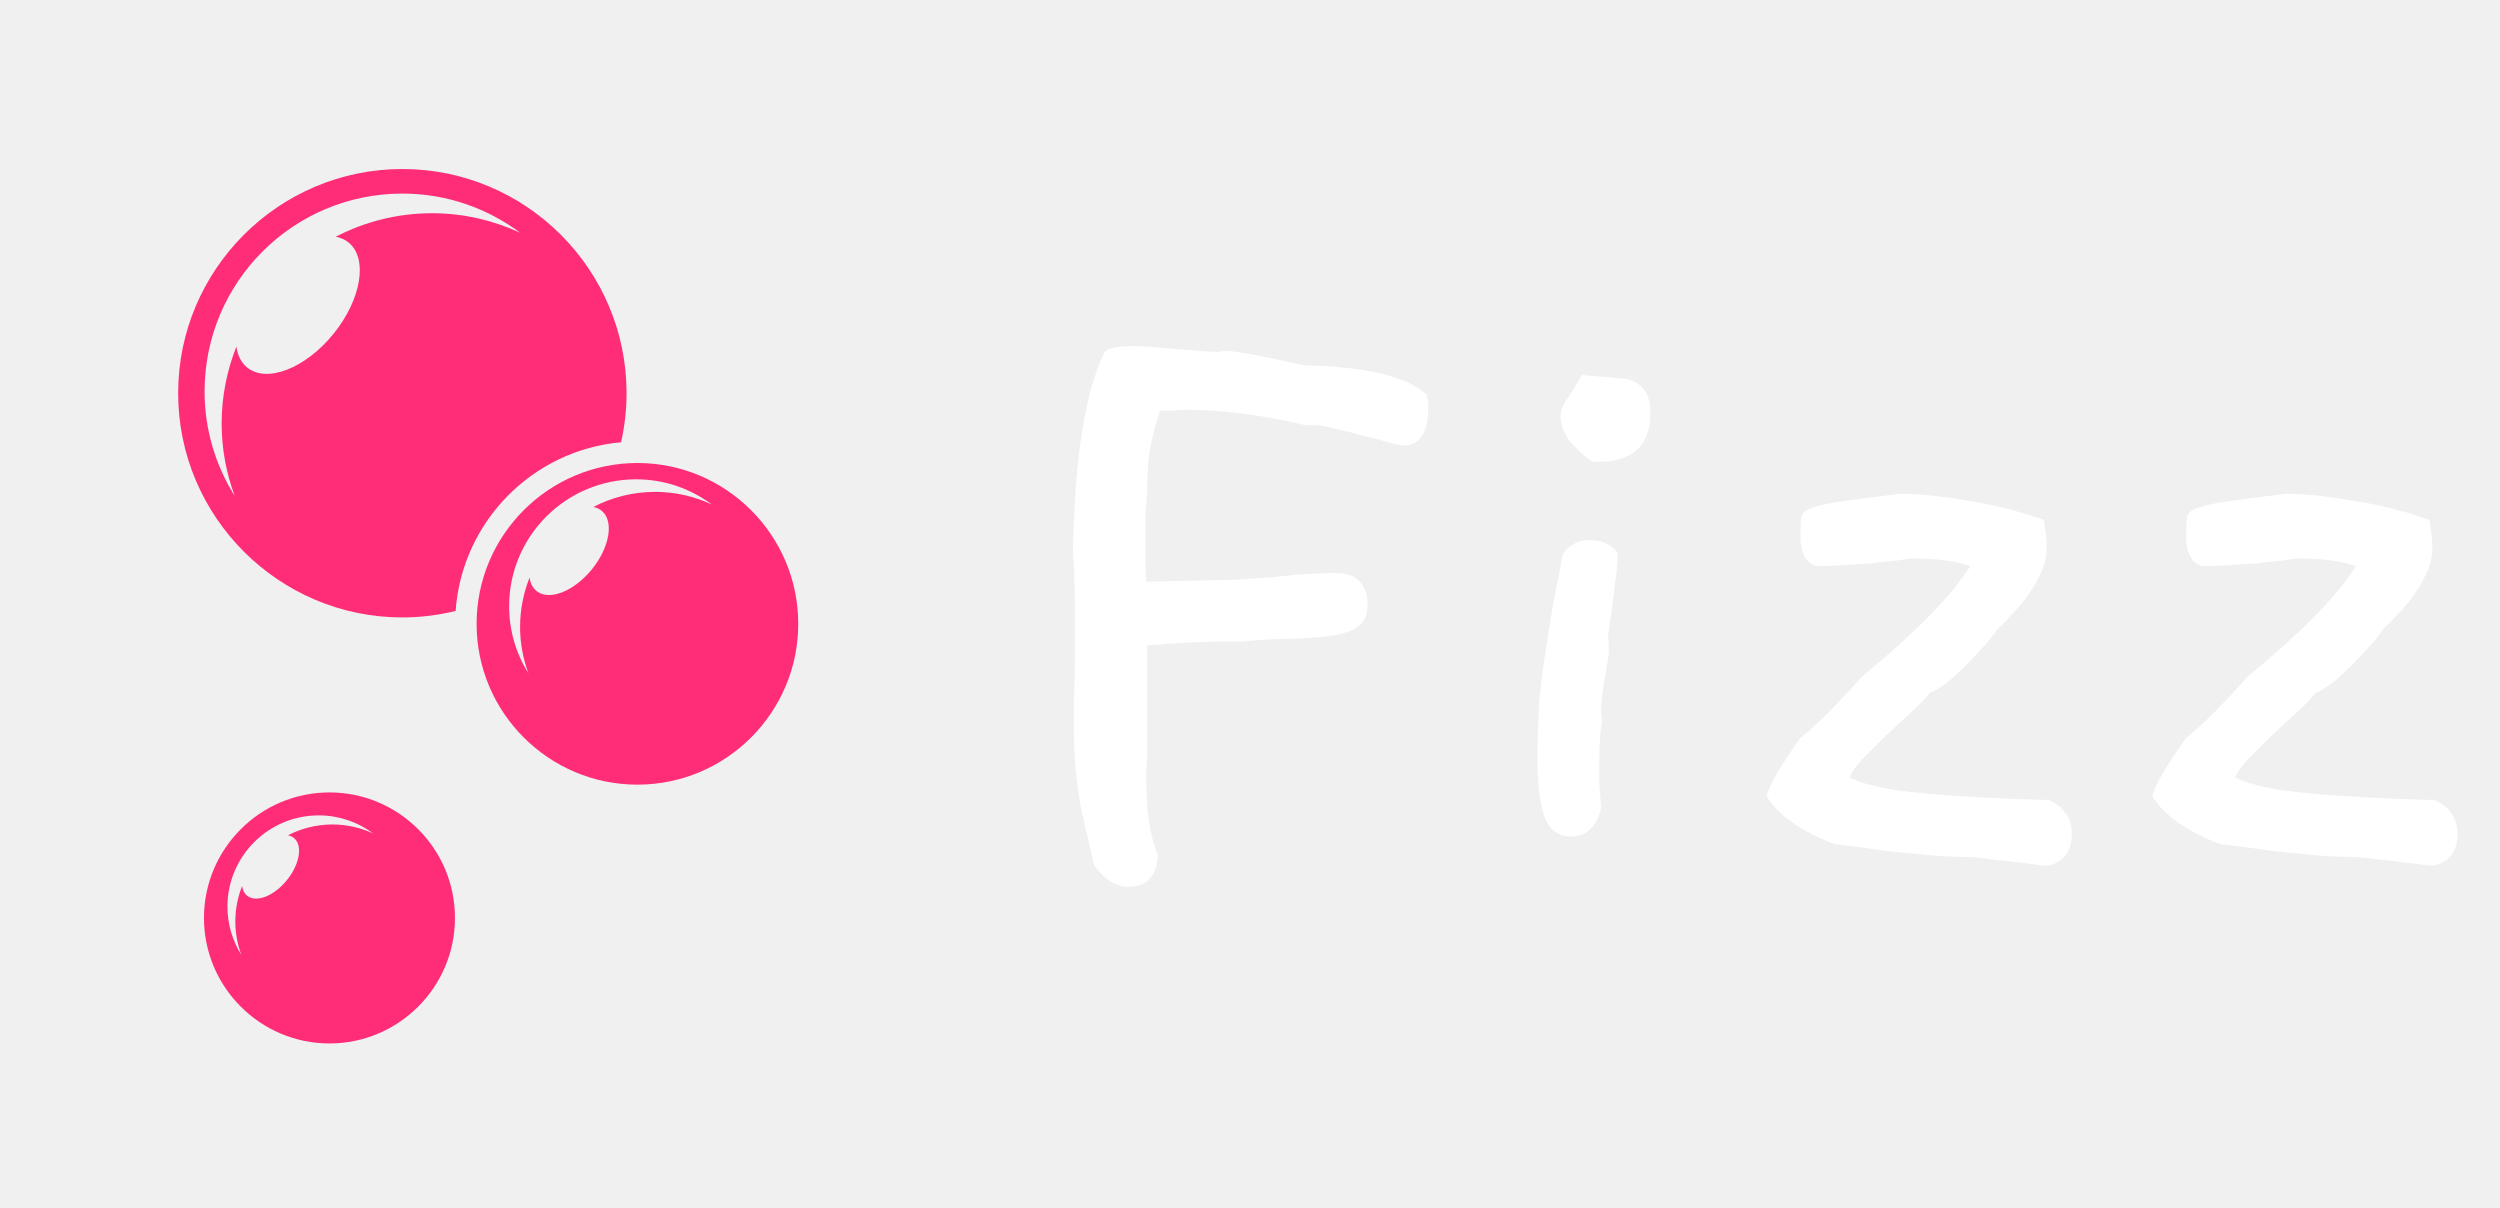
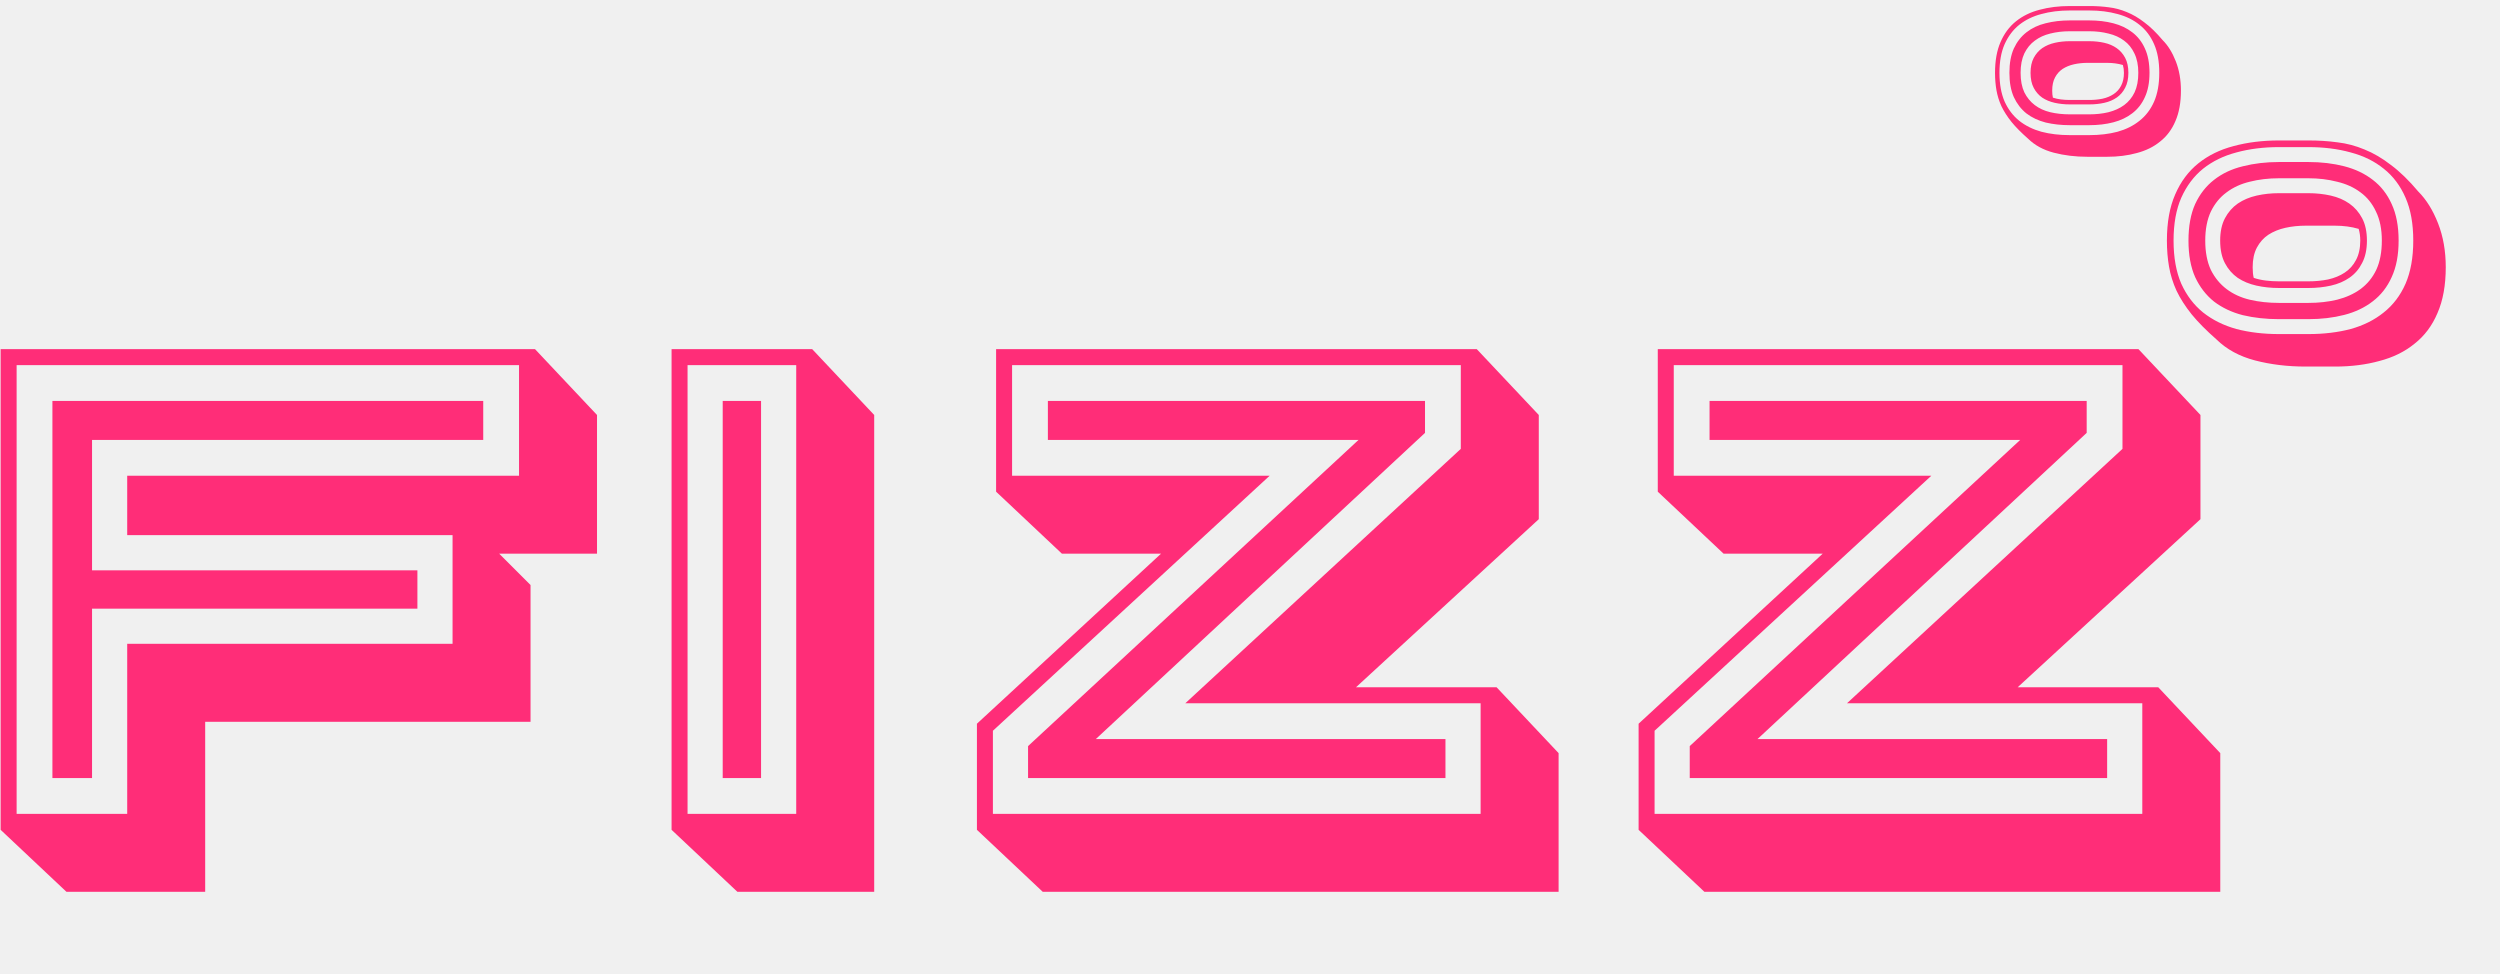
- <svg xmlns="http://www.w3.org/2000/svg" width="466" height="225" viewBox="0 0 466 225" fill="none">
-   <path d="M115.769 82.436C116.437 79.45 116.792 76.386 116.792 73.293C116.792 50.245 98.045 31.505 74.996 31.505C51.955 31.505 33.207 50.252 33.207 73.293C33.207 96.335 51.962 115.09 74.996 115.09C78.359 115.09 81.693 114.67 84.928 113.881C86.101 97.26 99.239 83.907 115.768 82.438L115.769 82.436ZM80.535 39.745C74.058 39.745 67.966 41.345 62.576 44.124C63.472 44.295 64.282 44.643 64.972 45.198C68.633 48.17 67.375 55.791 62.157 62.232C56.938 68.666 49.744 71.474 46.076 68.502C44.945 67.585 44.284 66.227 44.064 64.599C42.308 69.05 41.312 73.884 41.312 78.96C41.312 83.702 42.194 88.231 43.743 92.439C40.21 86.787 38.134 80.126 38.134 72.959C38.134 52.597 54.642 36.083 75.004 36.083C83.251 36.083 90.837 38.82 96.98 43.392C91.975 41.081 86.415 39.745 80.536 39.745L80.535 39.745Z" fill="#FF2D78" />
-   <path d="M118.811 86.304C102.282 86.304 88.837 99.755 88.837 116.285C88.837 132.814 102.288 146.259 118.811 146.259C135.347 146.259 148.793 132.808 148.793 116.285C148.793 99.757 135.342 86.304 118.811 86.304ZM122.124 91.685C117.965 91.685 114.048 92.709 110.593 94.501C111.169 94.607 111.688 94.835 112.136 95.19C114.482 97.096 113.678 101.994 110.33 106.124C106.974 110.255 102.353 112.061 100 110.155C99.275 109.565 98.855 108.698 98.713 107.653C97.583 110.511 96.943 113.618 96.943 116.881C96.943 119.924 97.512 122.831 98.507 125.533C96.232 121.9 94.902 117.62 94.902 113.021C94.902 99.939 105.502 89.346 118.584 89.346C123.873 89.346 128.75 91.109 132.689 94.038C129.468 92.538 125.899 91.684 122.124 91.684L122.124 91.685Z" fill="#FF2D78" />
-   <path d="M61.41 147.707C48.514 147.707 38.02 158.201 38.02 171.103C38.02 184 48.513 194.5 61.41 194.5C74.313 194.5 84.806 184.006 84.806 171.103C84.813 158.2 74.312 147.707 61.41 147.707ZM61.957 153.679C58.971 153.679 56.156 154.419 53.668 155.698C54.08 155.776 54.457 155.94 54.777 156.196C56.469 157.568 55.886 161.087 53.476 164.059C51.073 167.031 47.746 168.325 46.054 166.952C45.535 166.533 45.229 165.9 45.129 165.154C44.319 167.201 43.864 169.441 43.864 171.78C43.864 173.97 44.276 176.06 44.987 178.001C43.359 175.391 42.399 172.313 42.399 169.007C42.399 159.609 50.021 151.987 59.419 151.987C63.223 151.987 66.728 153.253 69.557 155.357C67.233 154.291 64.666 153.679 61.958 153.679L61.957 153.679Z" fill="#FF2D78" />
-   <path d="M265.88 73.5C266.12 74.22 266.24 75 266.24 75.84C266.24 80.64 264.68 83.04 261.56 83.04C261.2 83.04 260.3 82.86 258.86 82.5C257.42 82.02 255.86 81.6 254.18 81.24C252.5 80.76 250.82 80.34 249.14 79.98C247.46 79.5 246.08 79.26 245 79.26H243.38C239.3 78.3 235.4 77.58 231.68 77.1C227.96 76.62 224.36 76.38 220.88 76.38C220.04 76.38 219.2 76.44 218.36 76.56C217.64 76.56 216.92 76.56 216.2 76.56C215.48 78.84 214.88 81.12 214.4 83.4C214.04 85.56 213.86 87.84 213.86 90.24V91.5C213.74 92.82 213.62 94.26 213.5 95.82C213.5 97.38 213.5 99 213.5 100.68C213.5 101.88 213.5 103.14 213.5 104.46C213.5 105.78 213.56 107.1 213.68 108.42L230.42 108.06C230.54 108.06 231.32 108 232.76 107.88C234.32 107.76 236.06 107.64 237.98 107.52C239.9 107.28 241.88 107.1 243.92 106.98C245.96 106.86 247.64 106.8 248.96 106.8C251 106.8 252.5 107.34 253.46 108.42C254.42 109.5 254.9 110.88 254.9 112.56C254.9 114.36 254.42 115.68 253.46 116.52C252.5 117.36 251.06 117.96 249.14 118.32C247.22 118.68 244.76 118.92 241.76 119.04C238.88 119.04 235.46 119.22 231.5 119.58H228.08C226.16 119.58 224 119.64 221.6 119.76C219.2 119.88 216.62 120.06 213.86 120.3V141C213.74 141.96 213.68 142.86 213.68 143.7C213.68 144.42 213.68 145.14 213.68 145.86C213.68 151.5 214.4 156 215.84 159.36C215.6 163.32 213.8 165.3 210.44 165.3C208.04 165.3 205.88 163.98 203.96 161.34L201.62 151.26C201.14 148.74 200.78 146.22 200.54 143.7C200.3 141.18 200.18 138.66 200.18 136.14C200.18 134.22 200.18 132.18 200.18 130.02C200.3 127.86 200.36 125.52 200.36 123C200.36 120 200.36 116.82 200.36 113.46C200.36 109.98 200.24 106.32 200 102.48C200.36 84.96 202.34 72.66 205.94 65.58C206.66 64.86 208.58 64.5 211.7 64.5C212.18 64.5 213.08 64.56 214.4 64.68C215.84 64.8 217.34 64.92 218.9 65.04C220.46 65.16 221.96 65.28 223.4 65.4C224.84 65.52 225.92 65.58 226.64 65.58C227 65.58 227.24 65.58 227.36 65.58C227.6 65.46 227.9 65.4 228.26 65.4C230.18 65.4 235.1 66.3 243.02 68.1C254.54 68.34 262.16 70.14 265.88 73.5ZM307.644 76.92C307.644 78.96 307.284 80.64 306.564 81.96C305.964 83.16 305.124 84.06 304.044 84.66C302.964 85.26 301.764 85.68 300.444 85.92C299.244 86.04 298.044 86.1 296.844 86.1C295.164 84.9 293.724 83.58 292.524 82.14C291.444 80.58 290.904 79.08 290.904 77.64C290.904 76.56 291.384 75.36 292.344 74.04C293.304 72.6 294.144 71.22 294.864 69.9L303.144 70.62C306.144 71.34 307.644 73.44 307.644 76.92ZM301.524 103.02V103.74C301.524 104.82 301.344 106.62 300.984 109.14C300.744 111.54 300.324 114.72 299.724 118.68C299.844 119.28 299.904 120.12 299.904 121.2C299.904 121.92 299.664 123.54 299.184 126.06C298.704 128.58 298.464 130.74 298.464 132.54C298.464 132.9 298.464 133.26 298.464 133.62C298.584 133.98 298.644 134.28 298.644 134.52C298.284 136.2 298.104 138.6 298.104 141.72C298.104 143.04 298.104 144.48 298.104 146.04C298.224 147.48 298.344 149.04 298.464 150.72C297.504 154.2 295.644 155.94 292.884 155.94C290.484 155.94 288.804 154.68 287.844 152.16C287.004 149.52 286.584 146.1 286.584 141.9C286.584 137.7 286.704 133.86 286.944 130.38C287.304 126.9 287.724 123.66 288.204 120.66C288.684 117.54 289.164 114.6 289.644 111.84C290.244 108.96 290.784 106.14 291.264 103.38C292.464 101.58 294.144 100.68 296.304 100.68C298.584 100.68 300.324 101.46 301.524 103.02ZM381.858 161.34H381.318C380.718 161.34 379.698 161.22 378.258 160.98C376.938 160.86 375.438 160.68 373.758 160.44C372.198 160.32 370.638 160.14 369.078 159.9C367.638 159.78 366.558 159.72 365.838 159.72C364.038 159.72 361.818 159.6 359.178 159.36C356.658 159.12 354.198 158.88 351.798 158.64C349.398 158.28 347.238 157.98 345.318 157.74C343.518 157.5 342.438 157.38 342.078 157.38C335.718 154.98 331.458 151.98 329.298 148.38C329.778 146.34 331.878 142.74 335.598 137.58C338.838 134.94 342.678 131.1 347.118 126.06C351.678 122.34 355.638 118.8 358.998 115.44C362.478 111.96 365.238 108.66 367.278 105.54C365.958 105.06 364.398 104.7 362.598 104.46C360.918 104.22 358.818 104.1 356.298 104.1C356.058 104.1 355.218 104.22 353.778 104.46C352.338 104.58 350.718 104.76 348.918 105C347.118 105.12 345.258 105.24 343.338 105.36C341.538 105.48 340.038 105.54 338.838 105.54C336.678 105.18 335.598 103.2 335.598 99.6C335.598 98.16 335.658 97.08 335.778 96.36C335.898 95.64 336.498 95.1 337.578 94.74C338.778 94.26 340.638 93.84 343.158 93.48C345.678 93.12 349.338 92.64 354.138 92.04C357.618 92.04 361.758 92.46 366.558 93.3C371.358 94.02 376.158 95.22 380.958 96.9C381.318 98.94 381.498 100.68 381.498 102.12C381.498 103.68 381.138 105.24 380.418 106.8C379.698 108.36 378.858 109.8 377.898 111.12C376.938 112.44 375.918 113.64 374.838 114.72C373.878 115.8 373.038 116.64 372.318 117.24C371.718 118.2 370.818 119.34 369.618 120.66C368.538 121.86 367.398 123.06 366.198 124.26C364.998 125.46 363.798 126.54 362.598 127.5C361.398 128.34 360.438 128.88 359.718 129.12C358.998 130.08 357.858 131.28 356.298 132.72C354.858 134.04 353.298 135.48 351.618 137.04C350.058 138.6 348.558 140.1 347.118 141.54C345.798 142.98 345.018 144.12 344.778 144.96C346.818 145.92 349.698 146.7 353.418 147.3C357.258 147.78 361.098 148.14 364.938 148.38C368.898 148.62 372.378 148.8 375.378 148.92C378.498 149.04 380.298 149.1 380.778 149.1H381.858C384.738 150.42 386.178 152.52 386.178 155.4C386.178 158.64 384.738 160.62 381.858 161.34ZM453.752 161.34H453.212C452.612 161.34 451.592 161.22 450.152 160.98C448.832 160.86 447.332 160.68 445.652 160.44C444.092 160.32 442.532 160.14 440.972 159.9C439.532 159.78 438.452 159.72 437.732 159.72C435.932 159.72 433.712 159.6 431.072 159.36C428.552 159.12 426.092 158.88 423.692 158.64C421.292 158.28 419.132 157.98 417.212 157.74C415.412 157.5 414.332 157.38 413.972 157.38C407.612 154.98 403.352 151.98 401.192 148.38C401.672 146.34 403.772 142.74 407.492 137.58C410.732 134.94 414.572 131.1 419.012 126.06C423.572 122.34 427.532 118.8 430.892 115.44C434.372 111.96 437.132 108.66 439.172 105.54C437.852 105.06 436.292 104.7 434.492 104.46C432.812 104.22 430.712 104.1 428.192 104.1C427.952 104.1 427.112 104.22 425.672 104.46C424.232 104.58 422.612 104.76 420.812 105C419.012 105.12 417.152 105.24 415.232 105.36C413.432 105.48 411.932 105.54 410.732 105.54C408.572 105.18 407.492 103.2 407.492 99.6C407.492 98.16 407.552 97.08 407.672 96.36C407.792 95.64 408.392 95.1 409.472 94.74C410.672 94.26 412.532 93.84 415.052 93.48C417.572 93.12 421.232 92.64 426.032 92.04C429.512 92.04 433.652 92.46 438.452 93.3C443.252 94.02 448.052 95.22 452.852 96.9C453.212 98.94 453.392 100.68 453.392 102.12C453.392 103.68 453.032 105.24 452.312 106.8C451.592 108.36 450.752 109.8 449.792 111.12C448.832 112.44 447.812 113.64 446.732 114.72C445.772 115.8 444.932 116.64 444.212 117.24C443.612 118.2 442.712 119.34 441.512 120.66C440.432 121.86 439.292 123.06 438.092 124.26C436.892 125.46 435.692 126.54 434.492 127.5C433.292 128.34 432.332 128.88 431.612 129.12C430.892 130.08 429.752 131.28 428.192 132.72C426.752 134.04 425.192 135.48 423.512 137.04C421.952 138.6 420.452 140.1 419.012 141.54C417.692 142.98 416.912 144.12 416.672 144.96C418.712 145.92 421.592 146.7 425.312 147.3C429.152 147.78 432.992 148.14 436.832 148.38C440.792 148.62 444.272 148.8 447.272 148.92C450.392 149.04 452.192 149.1 452.672 149.1H453.752C456.632 150.42 458.072 152.52 458.072 155.4C458.072 158.64 456.632 160.62 453.752 161.34Z" fill="white" />
+ <svg xmlns="http://www.w3.org/2000/svg" width="704" height="274" viewBox="0 0 704 274" fill="none">
+   <path d="M25.92 160.6H117.54V171.4H25.92V219.1H14.76V112.9H136.08V123.88H25.92V160.6ZM35.82 133.96H146.16V102.82H4.68V229.18H35.82V181.3H127.44V150.7H35.82V133.96ZM0.18 233.68V98.32H150.66L168.12 116.86V155.92H140.58L149.4 164.74V203.26H57.78V251.14H18.72L0.18 233.68ZM203.515 112.9H214.315V219.1H203.515V112.9ZM224.215 102.82H193.615V229.18H224.215V102.82ZM189.115 233.68V98.32H228.715L246.175 116.86V251.14H207.655L189.115 233.68ZM401.282 112.9V121.9L308.582 208.12H407.042V219.1H289.502V210.1L382.562 123.88H295.082V112.9H401.282ZM357.542 133.96L279.602 205.78V229.18H416.942V198.04H333.782L411.362 126.4V102.82H285.002V133.96H357.542ZM280.502 98.32H415.862L433.322 116.86V146.2L381.842 193.54H421.442L438.902 212.08V251.14H293.642L275.102 233.68V203.8L326.942 155.92H299.042L280.502 138.46V98.32ZM587.61 112.9V121.9L494.91 208.12H593.37V219.1H475.83V210.1L568.89 123.88H481.41V112.9H587.61ZM543.87 133.96L465.93 205.78V229.18H603.27V198.04H520.11L597.69 126.4V102.82H471.33V133.96H543.87ZM466.83 98.32H602.19L619.65 116.86V146.2L568.17 193.54H607.77L625.23 212.08V251.14H479.97L461.43 233.68V203.8L513.27 155.92H485.37L466.83 138.46V98.32Z" fill="#FF2D78" />
+   <path d="M650.025 85.3C652.925 85.3 655.625 85 658.125 84.4C660.675 83.75 662.875 82.75 664.725 81.4C666.625 80 668.1 78.2 669.15 76C670.2 73.75 670.725 71 670.725 67.75C670.725 64.55 670.175 61.825 669.075 59.575C668.025 57.325 666.575 55.525 664.725 54.175C662.875 52.775 660.675 51.775 658.125 51.175C655.625 50.525 652.925 50.2 650.025 50.2H641.775C638.825 50.2 636.075 50.525 633.525 51.175C631.025 51.775 628.85 52.775 627 54.175C625.15 55.525 623.675 57.325 622.575 59.575C621.525 61.825 621 64.55 621 67.75C621 71 621.525 73.75 622.575 76C623.675 78.2 625.15 80 627 81.4C628.85 82.8 631.025 83.8 633.525 84.4C636.075 85 638.825 85.3 641.775 85.3H650.025ZM641.775 81.1C639.525 81.1 637.4 80.875 635.4 80.425C633.4 79.975 631.65 79.25 630.15 78.25C628.65 77.2 627.45 75.825 626.55 74.125C625.65 72.425 625.2 70.3 625.2 67.75C625.2 65.25 625.65 63.15 626.55 61.45C627.45 59.75 628.65 58.375 630.15 57.325C631.7 56.275 633.475 55.525 635.475 55.075C637.475 54.625 639.575 54.4 641.775 54.4H650.025C652.225 54.4 654.325 54.625 656.325 55.075C658.325 55.525 660.075 56.275 661.575 57.325C663.075 58.375 664.275 59.75 665.175 61.45C666.075 63.15 666.525 65.25 666.525 67.75C666.525 70.25 666.075 72.35 665.175 74.05C664.325 75.75 663.15 77.125 661.65 78.175C660.15 79.225 658.4 79.975 656.4 80.425C654.4 80.875 652.275 81.1 650.025 81.1H641.775ZM616.275 67.75C616.275 63.7 616.9 60.275 618.15 57.475C619.45 54.675 621.225 52.4 623.475 50.65C625.775 48.85 628.475 47.575 631.575 46.825C634.725 46.025 638.125 45.625 641.775 45.625H650.025C653.675 45.625 657.05 46.025 660.15 46.825C663.25 47.625 665.925 48.9 668.175 50.65C670.475 52.4 672.25 54.675 673.5 57.475C674.8 60.275 675.45 63.7 675.45 67.75C675.45 71.8 674.8 75.225 673.5 78.025C672.25 80.825 670.475 83.1 668.175 84.85C665.925 86.6 663.25 87.875 660.15 88.675C657.05 89.475 653.675 89.875 650.025 89.875H641.775C638.125 89.875 634.725 89.5 631.575 88.75C628.475 87.95 625.775 86.675 623.475 84.925C621.225 83.125 619.45 80.825 618.15 78.025C616.9 75.225 616.275 71.8 616.275 67.75ZM612.075 67.75C612.075 72.5 612.8 76.55 614.25 79.9C615.75 83.2 617.8 85.9 620.4 88C623.05 90.1 626.175 91.65 629.775 92.65C633.425 93.6 637.425 94.075 641.775 94.075H650.025C654.375 94.075 658.35 93.6 661.95 92.65C665.55 91.65 668.65 90.1 671.25 88C673.9 85.9 675.95 83.2 677.4 79.9C678.85 76.55 679.575 72.5 679.575 67.75C679.575 63 678.85 58.975 677.4 55.675C675.95 52.325 673.9 49.6 671.25 47.5C668.65 45.4 665.55 43.875 661.95 42.925C658.35 41.925 654.375 41.425 650.025 41.425H641.775C637.425 41.425 633.425 41.925 629.775 42.925C626.175 43.875 623.05 45.4 620.4 47.5C617.8 49.6 615.75 52.325 614.25 55.675C612.8 58.975 612.075 63 612.075 67.75ZM610.2 67.75C610.2 62.65 610.975 58.325 612.525 54.775C614.075 51.175 616.25 48.25 619.05 46C621.85 43.75 625.175 42.125 629.025 41.125C632.925 40.075 637.175 39.55 641.775 39.55H650.025C652.925 39.55 655.65 39.725 658.2 40.075C660.8 40.375 663.35 41.05 665.85 42.1C668.35 43.1 670.825 44.55 673.275 46.45C675.775 48.3 678.35 50.8 681 53.95C683.25 56.2 685.1 59.175 686.55 62.875C688 66.575 688.725 70.7 688.725 75.25C688.725 80.3 687.95 84.6 686.4 88.15C684.9 91.7 682.75 94.575 679.95 96.775C677.2 99.025 673.9 100.65 670.05 101.65C666.25 102.7 662.075 103.225 657.525 103.225H649.275C644.175 103.225 639.425 102.65 635.025 101.5C630.625 100.35 627 98.375 624.15 95.575C621.3 93.075 618.975 90.725 617.175 88.525C615.375 86.275 613.95 84.05 612.9 81.85C611.9 79.65 611.2 77.4 610.8 75.1C610.4 72.8 610.2 70.35 610.2 67.75ZM650.025 79.225C651.975 79.225 653.825 79.05 655.575 78.7C657.375 78.3 658.95 77.65 660.3 76.75C661.65 75.85 662.7 74.675 663.45 73.225C664.25 71.725 664.65 69.9 664.65 67.75C664.65 66.55 664.5 65.45 664.2 64.45C662.15 63.85 659.925 63.55 657.525 63.55H649.275C647.275 63.55 645.375 63.75 643.575 64.15C641.775 64.55 640.175 65.2 638.775 66.1C637.425 67 636.35 68.2 635.55 69.7C634.75 71.2 634.35 73.05 634.35 75.25C634.35 76.45 634.45 77.45 634.65 78.25C635.7 78.6 636.825 78.85 638.025 79C639.225 79.15 640.475 79.225 641.775 79.225H650.025Z" fill="#FF2D78" />
+   <path d="M588.35 32.2C590.283 32.2 592.083 32 593.75 31.6C595.45 31.167 596.917 30.5 598.15 29.6C599.417 28.667 600.4 27.467 601.1 26C601.8 24.5 602.15 22.667 602.15 20.5C602.15 18.367 601.783 16.55 601.05 15.05C600.35 13.55 599.383 12.35 598.15 11.45C596.917 10.517 595.45 9.85 593.75 9.45C592.083 9.017 590.283 8.8 588.35 8.8H582.85C580.883 8.8 579.05 9.017 577.35 9.45C575.683 9.85 574.233 10.517 573 11.45C571.767 12.35 570.783 13.55 570.05 15.05C569.35 16.55 569 18.367 569 20.5C569 22.667 569.35 24.5 570.05 26C570.783 27.467 571.767 28.667 573 29.6C574.233 30.533 575.683 31.2 577.35 31.6C579.05 32 580.883 32.2 582.85 32.2H588.35ZM582.85 29.4C581.35 29.4 579.933 29.25 578.6 28.95C577.267 28.65 576.1 28.167 575.1 27.5C574.1 26.8 573.3 25.883 572.7 24.75C572.1 23.617 571.8 22.2 571.8 20.5C571.8 18.833 572.1 17.433 572.7 16.3C573.3 15.167 574.1 14.25 575.1 13.55C576.133 12.85 577.317 12.35 578.65 12.05C579.983 11.75 581.383 11.6 582.85 11.6H588.35C589.817 11.6 591.217 11.75 592.55 12.05C593.883 12.35 595.05 12.85 596.05 13.55C597.05 14.25 597.85 15.167 598.45 16.3C599.05 17.433 599.35 18.833 599.35 20.5C599.35 22.167 599.05 23.567 598.45 24.7C597.883 25.833 597.1 26.75 596.1 27.45C595.1 28.15 593.933 28.65 592.6 28.95C591.267 29.25 589.85 29.4 588.35 29.4H582.85ZM565.85 20.5C565.85 17.8 566.267 15.517 567.1 13.65C567.967 11.783 569.15 10.267 570.65 9.1C572.183 7.9 573.983 7.05 576.05 6.55C578.15 6.017 580.417 5.75 582.85 5.75H588.35C590.783 5.75 593.033 6.017 595.1 6.55C597.167 7.083 598.95 7.933 600.45 9.1C601.983 10.267 603.167 11.783 604 13.65C604.867 15.517 605.3 17.8 605.3 20.5C605.3 23.2 604.867 25.483 604 27.35C603.167 29.217 601.983 30.733 600.45 31.9C598.95 33.067 597.167 33.917 595.1 34.45C593.033 34.983 590.783 35.25 588.35 35.25H582.85C580.417 35.25 578.15 35 576.05 34.5C573.983 33.967 572.183 33.117 570.65 31.95C569.15 30.75 567.967 29.217 567.1 27.35C566.267 25.483 565.85 23.2 565.85 20.5ZM563.05 20.5C563.05 23.667 563.533 26.367 564.5 28.6C565.5 30.8 566.867 32.6 568.6 34C570.367 35.4 572.45 36.433 574.85 37.1C577.283 37.733 579.95 38.05 582.85 38.05H588.35C591.25 38.05 593.9 37.733 596.3 37.1C598.7 36.433 600.767 35.4 602.5 34C604.267 32.6 605.633 30.8 606.6 28.6C607.567 26.367 608.05 23.667 608.05 20.5C608.05 17.333 607.567 14.65 606.6 12.45C605.633 10.217 604.267 8.4 602.5 7C600.767 5.6 598.7 4.583 596.3 3.95C593.9 3.283 591.25 2.95 588.35 2.95H582.85C579.95 2.95 577.283 3.283 574.85 3.95C572.45 4.583 570.367 5.6 568.6 7C566.867 8.4 565.5 10.217 564.5 12.45C563.533 14.65 563.05 17.333 563.05 20.5ZM561.8 20.5C561.8 17.1 562.317 14.217 563.35 11.85C564.383 9.45 565.833 7.5 567.7 6C569.567 4.5 571.783 3.417 574.35 2.75C576.95 2.05 579.783 1.7 582.85 1.7H588.35C590.283 1.7 592.1 1.817 593.8 2.05C595.533 2.25 597.233 2.7 598.9 3.4C600.567 4.067 602.217 5.033 603.85 6.3C605.517 7.533 607.233 9.2 609 11.3C610.5 12.8 611.733 14.783 612.7 17.25C613.667 19.717 614.15 22.467 614.15 25.5C614.15 28.867 613.633 31.733 612.6 34.1C611.6 36.467 610.167 38.383 608.3 39.85C606.467 41.35 604.267 42.433 601.7 43.1C599.167 43.8 596.383 44.15 593.35 44.15H587.85C584.45 44.15 581.283 43.767 578.35 43C575.417 42.233 573 40.917 571.1 39.05C569.2 37.383 567.65 35.817 566.45 34.35C565.25 32.85 564.3 31.367 563.6 29.9C562.933 28.433 562.467 26.933 562.2 25.4C561.933 23.867 561.8 22.233 561.8 20.5ZM588.35 28.15C589.65 28.15 590.883 28.033 592.05 27.8C593.25 27.533 594.3 27.1 595.2 26.5C596.1 25.9 596.8 25.117 597.3 24.15C597.833 23.15 598.1 21.933 598.1 20.5C598.1 19.7 598 18.967 597.8 18.3C596.433 17.9 594.95 17.7 593.35 17.7H587.85C586.517 17.7 585.25 17.833 584.05 18.1C582.85 18.367 581.783 18.8 580.85 19.4C579.95 20 579.233 20.8 578.7 21.8C578.167 22.8 577.9 24.033 577.9 25.5C577.9 26.3 577.967 26.967 578.1 27.5C578.8 27.733 579.55 27.9 580.35 28C581.15 28.1 581.983 28.15 582.85 28.15H588.35Z" fill="#FF2D78" />
</svg>
